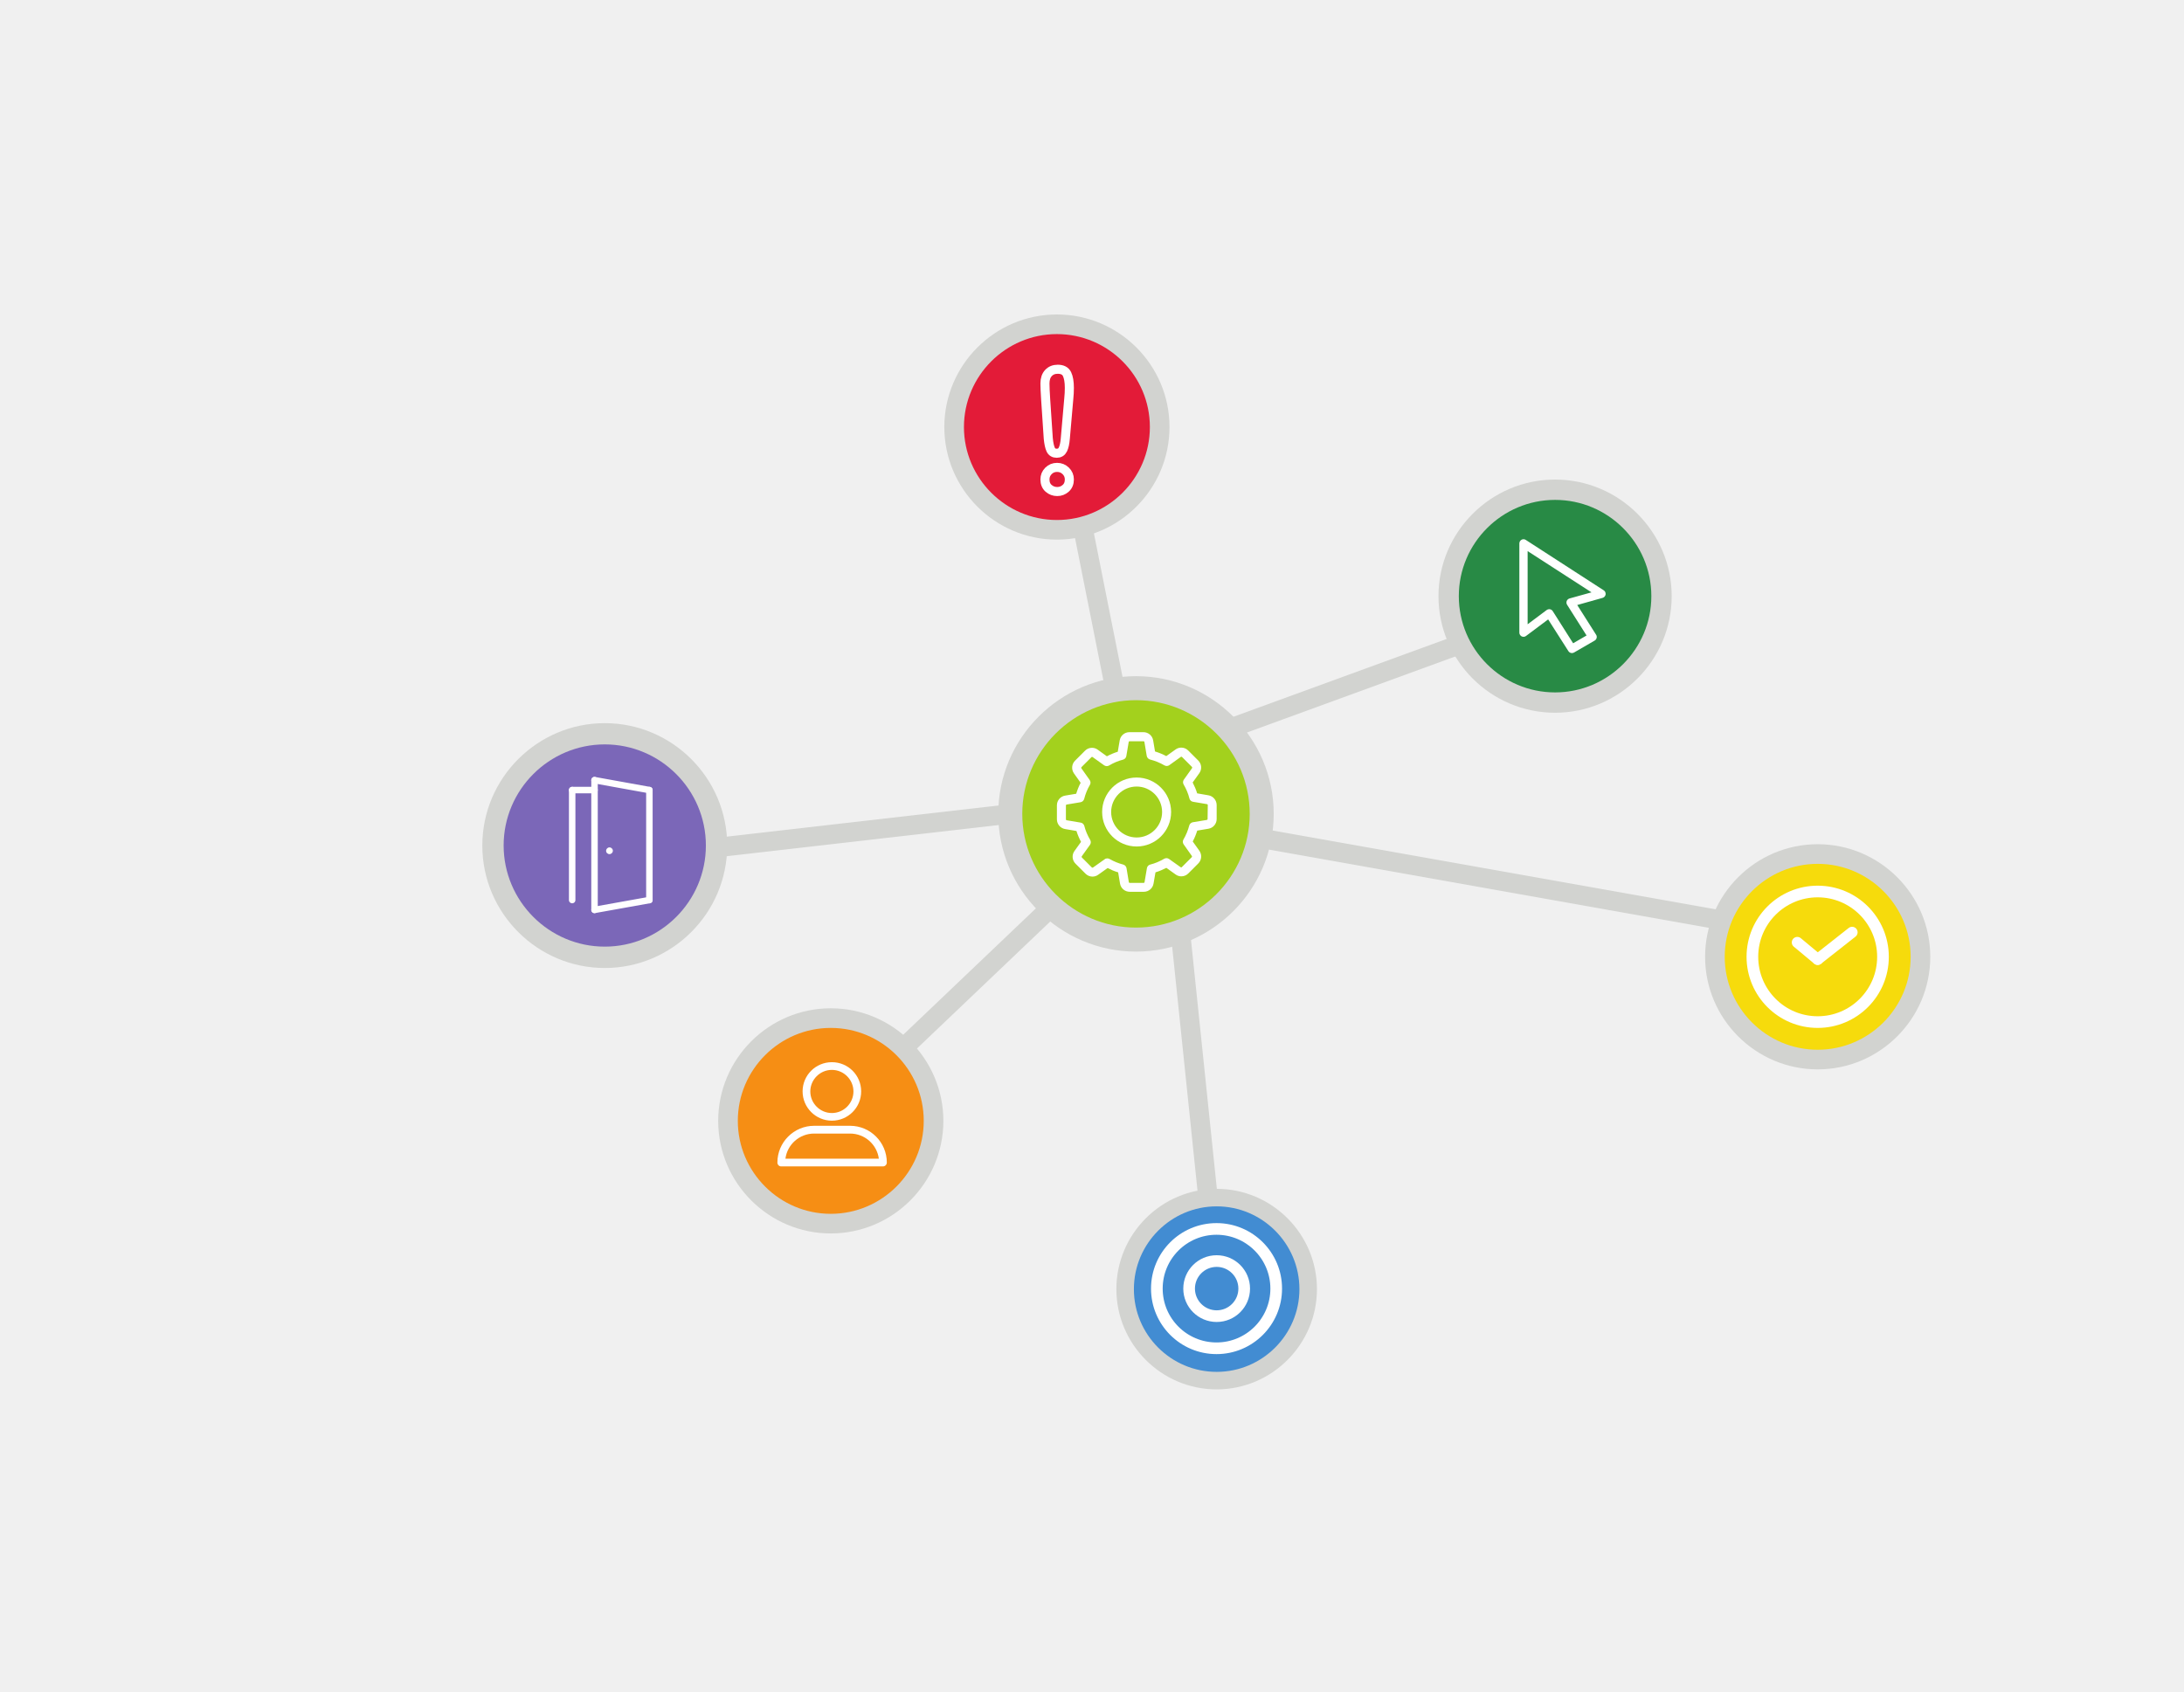
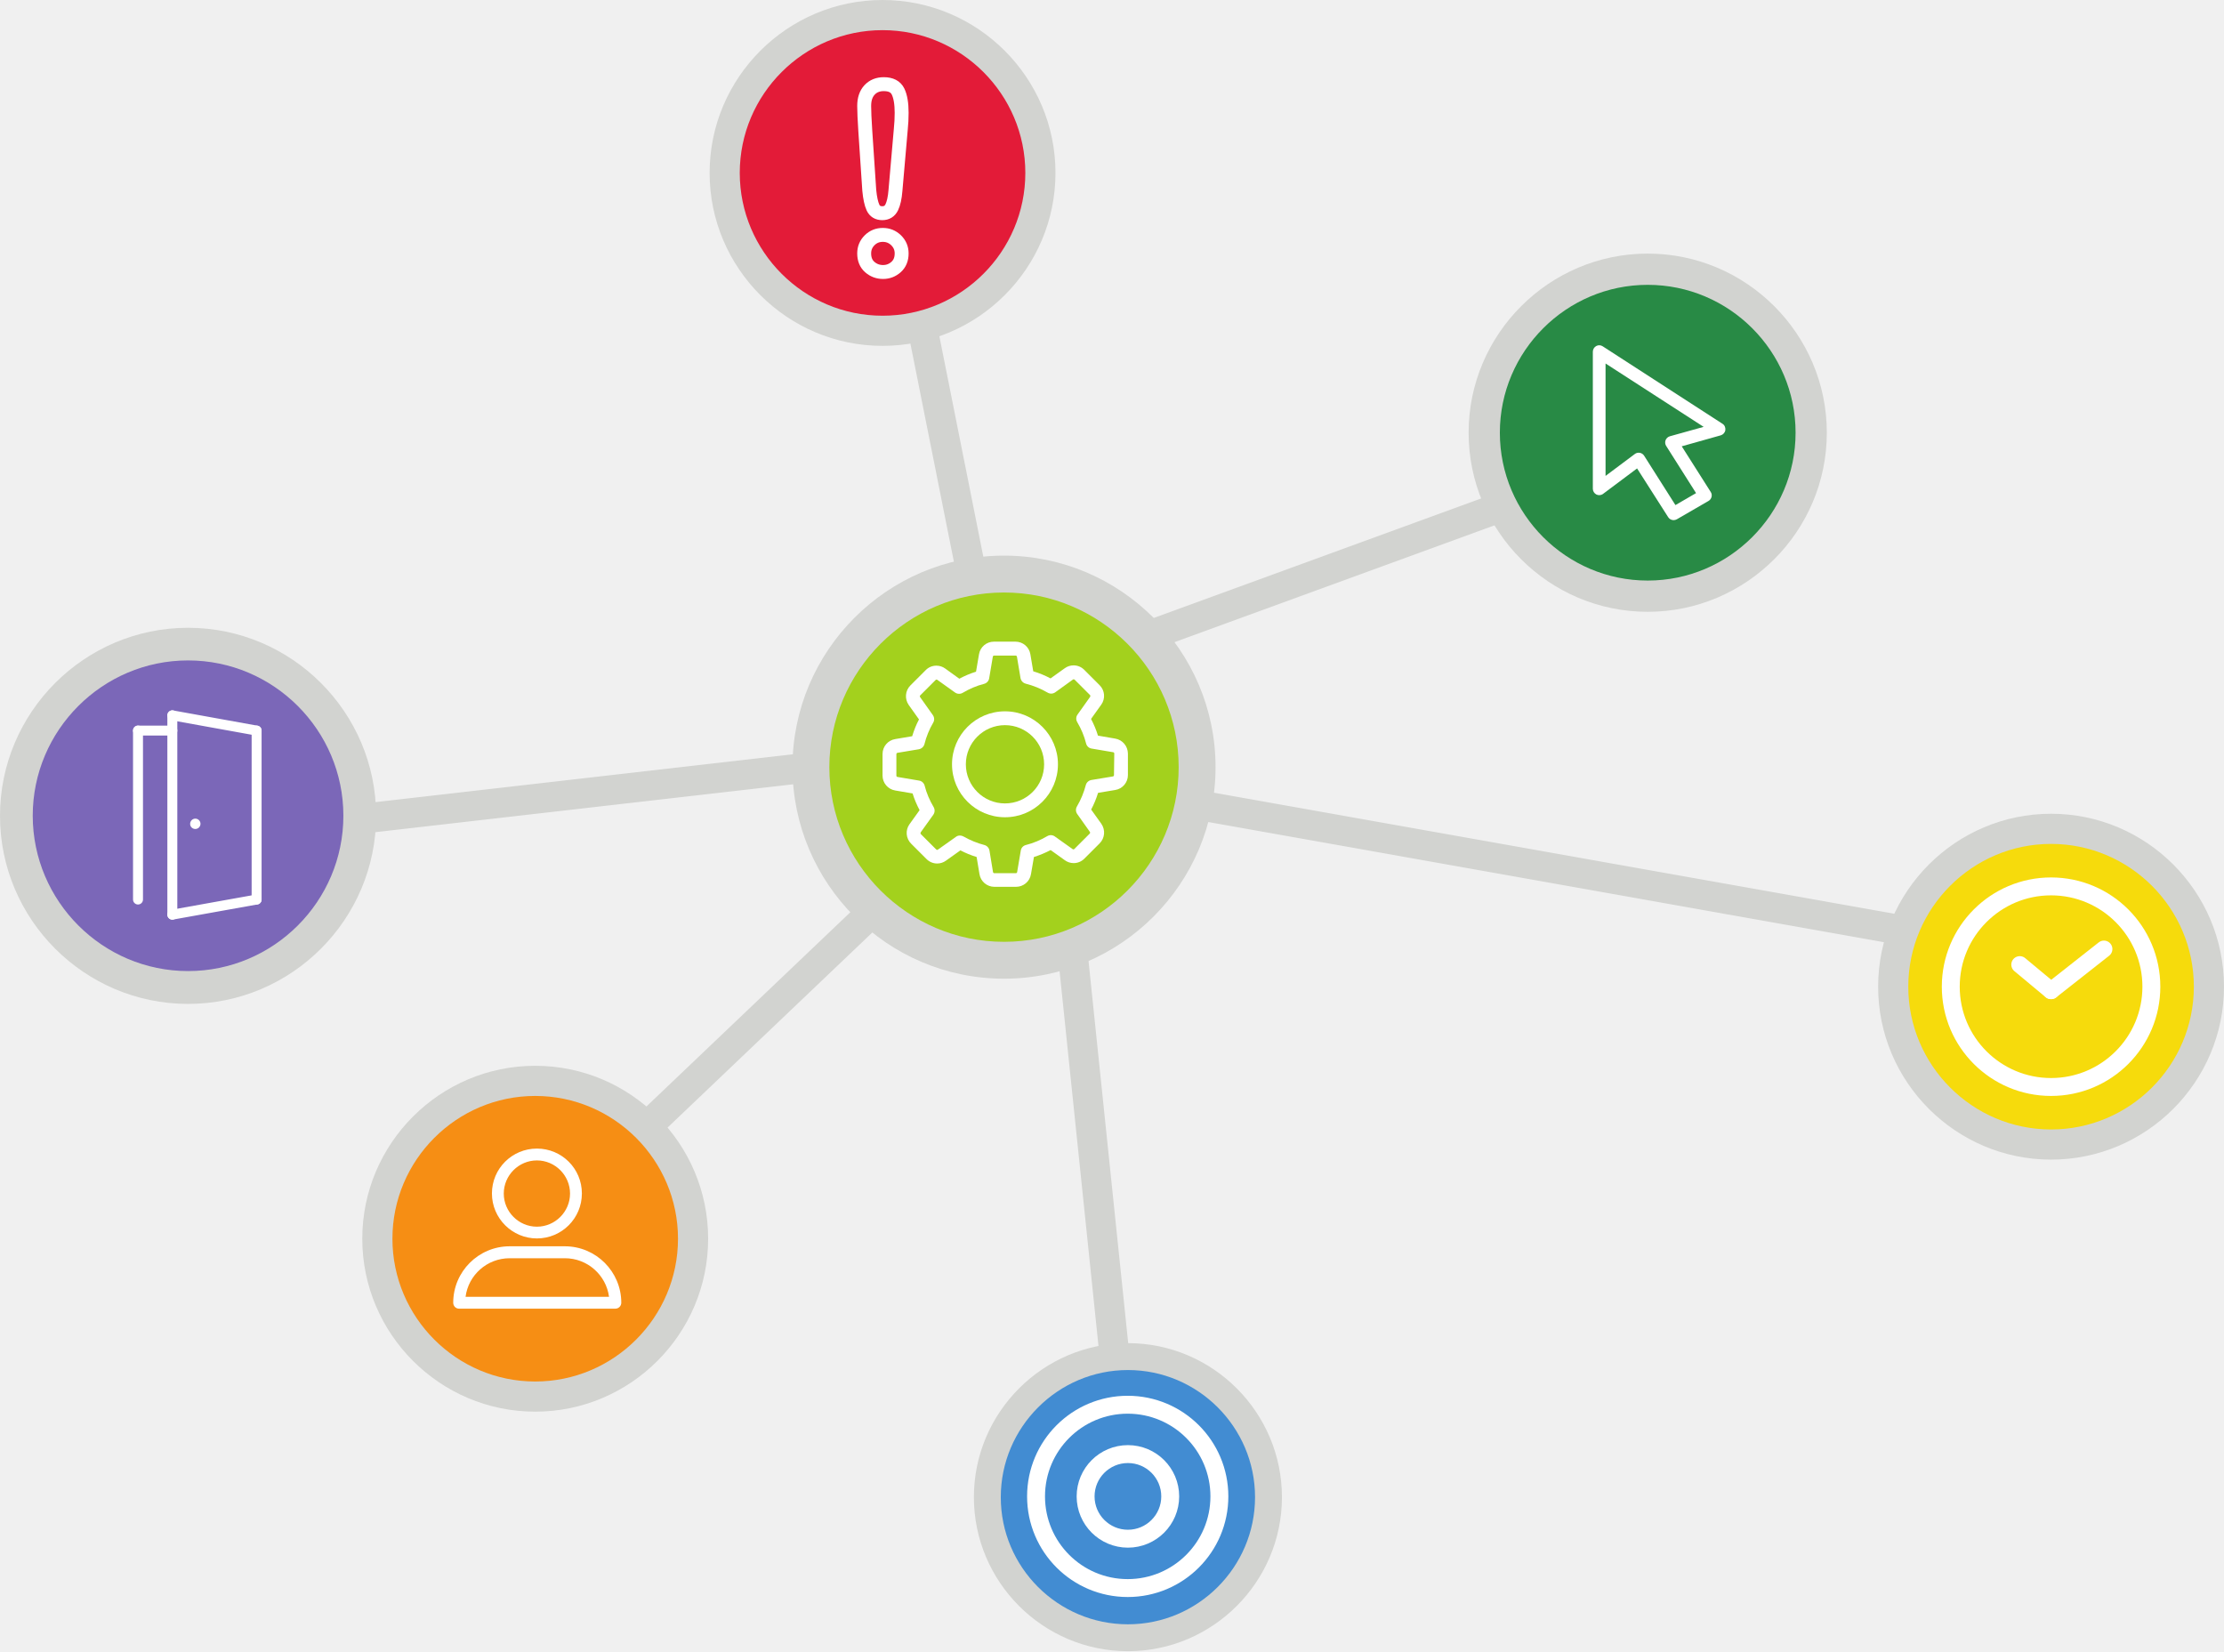
- <svg xmlns="http://www.w3.org/2000/svg" id="svg3371" version="1.1" xml:space="preserve" width="4214.237" height="3265.163" viewBox="0 0 4214.237 3265.163">
+ <svg xmlns="http://www.w3.org/2000/svg" id="svg3371" version="1.1" xml:space="preserve" width="2793.959" height="2074.346" viewBox="0 0 2793.959 2074.346">
  <defs id="defs3375">
    <clipPath clipPathUnits="userSpaceOnUse" id="clipPath3441">
      <path d="m 0,2612.127 3371.39,0 L 3371.39,0 0,0 0,2612.127 Z" id="path3443" />
    </clipPath>
    <clipPath clipPathUnits="userSpaceOnUse" id="clipPath3529">
      <path d="m 1582.38,2083.79 99.04,0 0,-288.5 -99.04,0 0,288.5 z" id="path3531" />
    </clipPath>
    <clipPath clipPathUnits="userSpaceOnUse" id="clipPath3629">
      <path d="m 0,2612.127 3371.39,0 L 3371.39,0 0,0 0,2612.127 Z" id="path3631" />
    </clipPath>
    <clipPath clipPathUnits="userSpaceOnUse" id="clipPath3709">
      <path d="m 0,2612.127 3371.39,0 L 3371.39,0 0,0 0,2612.127 Z" id="path3711" />
    </clipPath>
    <clipPath clipPathUnits="userSpaceOnUse" id="clipPath3751">
      <path d="m 0,2612.127 3371.39,0 L 3371.39,0 0,0 0,2612.127 Z" id="path3753" />
    </clipPath>
    <clipPath clipPathUnits="userSpaceOnUse" id="clipPath3785">
      <path d="m 0,2612.127 3371.39,0 L 3371.39,0 0,0 0,2612.127 Z" id="path3787" />
    </clipPath>
    <clipPath clipPathUnits="userSpaceOnUse" id="clipPath3843">
      <path d="m 0,2612.127 3371.39,0 L 3371.39,0 0,0 0,2612.127 Z" id="path3845" />
    </clipPath>
    <clipPath clipPathUnits="userSpaceOnUse" id="clipPath3887">
      <path d="m 0,2612.127 3371.39,0 L 3371.39,0 0,0 0,2612.127 Z" id="path3889" />
    </clipPath>
    <clipPath clipPathUnits="userSpaceOnUse" id="clipPath3927">
      <path d="m 0,2612.127 3371.39,0 L 3371.39,0 0,0 0,2612.127 Z" id="path3929" />
    </clipPath>
    <clipPath clipPathUnits="userSpaceOnUse" id="clipPath4005">
      <path d="m 0,2612.127 3371.39,0 L 3371.39,0 0,0 0,2612.127 Z" id="path4007" />
    </clipPath>
  </defs>
-   <g id="g3379" transform="matrix(1.25,0,0,-1.25,0,3265.162)">
-     <g id="g3437">
-       <g id="g3439" clip-path="url(#clipPath3441)">
-         <g id="g3445" transform="translate(933.5513,1117.707)">
-           <path d="M 0,0 C 104.1,0 189,84.9 189,189 189,293.1 104.1,378 0,378 -104.1,378 -189,293.1 -189,189 -189,84.9 -104.1,0 0,0" style="fill:#d2d3d0;fill-opacity:1;fill-rule:nonzero;stroke:none" id="path3447" />
-         </g>
-         <g id="g3449" transform="translate(933.5513,1150.707)">
-           <path d="M 0,0 C 86,0 156.1,70.1 156.1,156.1 156.1,242.1 86,312.2 0,312.2 -86,312.2 -156.1,242.1 -156.1,156.1 -156,70.1 -85.9,0 0,0" style="fill:#7b67b8;fill-opacity:1;fill-rule:nonzero;stroke:none" id="path3451" />
-         </g>
-         <g id="g3453" transform="translate(1620.251,1435.407)">
-           <path d="M 0,0 C 2.9,0 5.2,2.4 5.2,5.2 5.2,8.1 2.8,10.4 0,10.4 -2.9,10.4 -5.2,8 -5.2,5.2 -5.2,2.4 -2.9,0 0,0" style="fill:#ffffff;fill-opacity:1;fill-rule:nonzero;stroke:none" id="path3455" />
-         </g>
-         <g id="g3457" transform="translate(1282.451,707.9073)">
-           <path d="M 0,0 C 95.8,0 173.8,78.1 173.8,173.8 173.8,269.6 95.7,347.6 0,347.6 -95.8,347.6 -173.8,269.5 -173.8,173.8 -173.8,78.1 -95.8,0 0,0" style="fill:#d2d3d0;fill-opacity:1;fill-rule:nonzero;stroke:none" id="path3459" />
-         </g>
-         <g id="g3461" transform="translate(1282.451,738.2072)">
-           <path d="M 0,0 C 79.1,0 143.5,64.5 143.5,143.5 143.5,222.6 79,287 0,287 -79.1,287 -143.5,222.5 -143.5,143.5 -143.5,64.5 -79.1,0 0,0" style="fill:#f68e14;fill-opacity:1;fill-rule:nonzero;stroke:none" id="path3463" />
-         </g>
-         <g id="g3465" transform="translate(1284.151,960.4073)">
-           <path d="m 0,0 c 18.3,0 33.3,-15 33.3,-33.3 0,-18.3 -15,-33.3 -33.3,-33.3 -18.3,0 -33.3,15 -33.3,33.3 C -33.3,-15 -18.3,0 0,0 m 0,-78.4 c 25,0 45.2,20.2 45.2,45.2 0,25 -20.2,45.1 -45.2,45.1 -25,0 -45.2,-20.2 -45.2,-45.1 0,-24.9 20.3,-45.2 45.2,-45.2" style="fill:#ffffff;fill-opacity:1;fill-rule:nonzero;stroke:none" id="path3467" />
-         </g>
-         <g id="g3469" transform="translate(1256.751,862.1072)">
-           <path d="M 0,0 55.5,0 C 78.2,0 97,-16.9 99.9,-38.8 l -144.2,0 C -41.5,-17 -22.8,0 0,0 m -50.8,-50.7 157,0 c 3.3,0 6,2.6 6,6 0,31.2 -25.4,56.7 -56.7,56.7 L 0,12 c -31.2,0 -56.7,-25.4 -56.7,-56.7 0,-3.4 2.6,-6 5.9,-6" style="fill:#ffffff;fill-opacity:1;fill-rule:nonzero;stroke:none" id="path3471" />
-         </g>
-         <g id="g3473" transform="translate(883.2513,1392.407)">
-           <path d="M 0,0 0,-169.8" style="fill:none;stroke:#ffffff;stroke-width:10;stroke-linecap:round;stroke-linejoin:miter;stroke-miterlimit:10;stroke-dasharray:none;stroke-opacity:1" id="path3475" />
-         </g>
-         <g id="g3477" transform="translate(883.2513,1392.407)">
-           <path d="M 0,0 34.5,0" style="fill:none;stroke:#ffffff;stroke-width:10;stroke-linecap:round;stroke-linejoin:miter;stroke-miterlimit:10;stroke-dasharray:none;stroke-opacity:1" id="path3479" />
-         </g>
-         <g id="g3481" transform="translate(917.7513,1407.707)">
-           <path d="M 0,0 0,-200.3" style="fill:none;stroke:#ffffff;stroke-width:10;stroke-linecap:round;stroke-linejoin:miter;stroke-miterlimit:10;stroke-dasharray:none;stroke-opacity:1" id="path3483" />
-         </g>
-         <g id="g3485" transform="translate(917.7513,1207.407)">
-           <path d="M 0,0 84.7,15.2" style="fill:none;stroke:#ffffff;stroke-width:10;stroke-linecap:round;stroke-linejoin:miter;stroke-miterlimit:10;stroke-dasharray:none;stroke-opacity:1" id="path3487" />
-         </g>
-         <g id="g3489" transform="translate(1002.451,1222.607)">
-           <path d="M 0,0 0,169.8" style="fill:none;stroke:#ffffff;stroke-width:10;stroke-linecap:round;stroke-linejoin:miter;stroke-miterlimit:10;stroke-dasharray:none;stroke-opacity:1" id="path3491" />
-         </g>
-         <g id="g3493" transform="translate(1002.451,1392.407)">
-           <path d="M 0,0 -84.7,15.3" style="fill:none;stroke:#ffffff;stroke-width:10;stroke-linecap:round;stroke-linejoin:miter;stroke-miterlimit:10;stroke-dasharray:none;stroke-opacity:1" id="path3495" />
-         </g>
-         <g id="g3497" transform="translate(940.8513,1293.507)">
-           <path d="M 0,0 C 2.9,0 5.2,2.4 5.2,5.2 5.2,8.1 2.8,10.4 0,10.4 -2.9,10.4 -5.2,8 -5.2,5.2 -5.3,2.3 -2.9,0 0,0" style="fill:#ffffff;fill-opacity:1;fill-rule:nonzero;stroke:none" id="path3499" />
-         </g>
-         <g id="g3501" transform="translate(1753.604,1143.043)">
-           <path d="m 0,0 c 117.186,0 212.598,95.535 212.598,212.598 0,117.186 -95.534,212.599 -212.598,212.599 -117.186,0 -212.598,-95.535 -212.598,-212.599 C -212.598,95.535 -117.186,0 0,0" style="fill:#d2d3d0;fill-opacity:1;fill-rule:nonzero;stroke:none" id="path3503" />
-         </g>
-         <g id="g3505" transform="translate(1753.604,1180.107)">
-           <path d="m 0,0 c 96.758,0 175.534,78.899 175.534,175.534 0,96.758 -78.898,175.535 -175.534,175.535 -96.758,0 -175.534,-78.899 -175.534,-175.535 C -175.534,78.899 -96.758,0 0,0" style="fill:#a3d11d;fill-opacity:1;fill-rule:nonzero;stroke:none" id="path3507" />
-         </g>
-         <g id="g3509" transform="translate(1864.126,1347.603)">
-           <path d="m 0,0 c 0,-0.695 -0.497,-1.192 -1.093,-1.291 l -21.651,-3.576 c -2.681,-0.496 -4.866,-2.482 -5.561,-5.065 -1.987,-7.548 -4.966,-14.798 -8.939,-21.552 -1.39,-2.383 -1.291,-5.263 0.298,-7.547 l 12.713,-17.977 c 0.397,-0.497 0.298,-1.291 -0.199,-1.788 L -39.826,-74.19 c -0.397,-0.397 -0.695,-0.397 -0.993,-0.397 -0.298,0 -0.596,0.099 -0.795,0.298 l -17.877,12.712 c -2.185,1.59 -5.164,1.689 -7.548,0.298 -6.753,-3.972 -14.004,-7.051 -21.552,-8.938 -2.681,-0.695 -4.667,-2.88 -5.065,-5.562 L -97.33,-97.43 c -0.1,-0.695 -0.696,-1.092 -1.292,-1.092 l -21.651,0 c -0.695,0 -1.191,0.496 -1.291,1.092 l -3.575,21.651 c -0.497,2.682 -2.483,4.867 -5.065,5.562 -7.35,1.887 -14.501,4.866 -21.155,8.64 -1.093,0.596 -2.284,0.894 -3.476,0.894 -1.391,0 -2.88,-0.397 -3.973,-1.291 l -18.075,-12.812 c -0.299,-0.198 -0.497,-0.298 -0.795,-0.298 -0.199,0 -0.596,0.1 -0.993,0.398 l -15.394,15.394 c -0.497,0.496 -0.497,1.192 -0.199,1.787 l 12.713,17.778 c 1.589,2.285 1.688,5.264 0.298,7.648 -3.973,6.654 -7.151,14.003 -9.038,21.552 -0.695,2.582 -2.88,4.667 -5.562,5.065 l -21.75,3.674 c -0.695,0.1 -1.093,0.696 -1.093,1.292 l 0,21.651 c 0,0.695 0.497,1.191 1.093,1.291 l 21.452,3.575 c 2.682,0.497 4.966,2.483 5.661,5.165 1.887,7.548 4.867,14.897 8.839,21.651 1.391,2.383 1.192,5.263 -0.397,7.548 L -194.86,78.46 c -0.397,0.497 -0.298,1.292 0.199,1.788 l 15.394,15.394 c 0.397,0.398 0.695,0.398 0.993,0.398 0.298,0 0.596,-0.1 0.795,-0.298 l 17.777,-12.713 c 2.285,-1.589 5.264,-1.688 7.648,-0.298 6.654,3.973 14.003,7.151 21.552,9.038 2.582,0.695 4.667,2.88 5.065,5.562 l 3.674,21.75 c 0.1,0.695 0.695,1.093 1.292,1.093 l 21.651,0 c 0.695,0 1.191,-0.497 1.291,-1.093 l 3.575,-21.452 c 0.497,-2.682 2.483,-4.966 5.165,-5.661 7.746,-1.987 15.195,-4.966 22.147,-9.038 2.384,-1.391 5.264,-1.291 7.548,0.298 l 17.778,12.812 c 0.298,0.198 0.497,0.298 0.795,0.298 0.198,0 0.596,-0.1 0.993,-0.398 l 15.394,-15.394 c 0.497,-0.496 0.497,-1.192 0.199,-1.788 L -36.648,60.881 c -1.589,-2.185 -1.688,-5.164 -0.298,-7.548 3.973,-6.753 7.052,-14.003 8.939,-21.552 0.695,-2.681 2.88,-4.667 5.561,-5.065 l 21.652,-3.674 c 0.695,-0.1 1.092,-0.696 1.092,-1.292 L 0,0 Z m 1.192,36.747 -17.281,2.98 c -1.788,5.86 -4.172,11.421 -6.953,16.784 l 10.23,14.302 c 4.37,6.058 3.675,14.401 -1.688,19.665 l -15.394,15.394 c -2.881,2.88 -6.655,4.469 -10.727,4.469 -3.178,0 -6.257,-0.993 -8.839,-2.88 l -14.302,-10.23 c -5.561,2.98 -11.421,5.363 -17.38,7.151 l -2.88,17.083 c -1.192,7.349 -7.548,12.712 -14.997,12.712 l -21.651,0 c -7.449,0 -13.805,-5.363 -14.997,-12.712 l -2.98,-17.48 c -5.76,-1.788 -11.421,-4.171 -16.784,-7.052 l -14.203,10.23 c -2.582,1.887 -5.661,2.88 -8.839,2.88 -4.072,0 -7.945,-1.589 -10.726,-4.469 L -204.593,90.18 c -5.264,-5.264 -5.959,-13.507 -1.689,-19.665 l 10.329,-14.5 c -2.88,-5.363 -5.065,-11.024 -6.853,-16.884 l -17.082,-2.88 c -7.35,-1.192 -12.713,-7.548 -12.713,-14.997 l 0,-21.651 c 0,-7.449 5.363,-13.805 12.713,-14.997 l 17.48,-2.98 c 1.788,-5.76 4.171,-11.421 7.051,-16.784 l -10.13,-14.103 c -4.37,-6.058 -3.675,-14.401 1.688,-19.665 l 15.394,-15.394 c 2.881,-2.88 6.655,-4.469 10.727,-4.469 3.178,0 6.257,0.993 8.839,2.88 l 14.5,10.329 c 5.165,-2.682 10.627,-4.966 16.288,-6.654 l 2.88,-17.282 c 1.192,-7.349 7.549,-12.712 14.997,-12.712 l 21.751,0 c 7.449,0 13.805,5.363 14.997,12.712 l 2.979,17.282 c 5.86,1.787 11.421,4.171 16.785,6.952 l 14.301,-10.23 c 2.583,-1.887 5.661,-2.88 8.84,-2.88 4.072,0 7.846,1.589 10.726,4.469 l 15.394,15.394 c 5.264,5.264 5.959,13.508 1.688,19.665 l -10.229,14.302 c 2.88,5.363 5.164,11.024 6.952,16.784 l 17.281,2.881 c 7.35,1.191 12.713,7.548 12.713,14.996 l 0,21.652 c -0.1,7.448 -5.463,13.804 -12.812,14.996" style="fill:#ffffff;fill-opacity:1;fill-rule:nonzero;stroke:none" id="path3511" />
-         </g>
-         <g id="g3513" transform="translate(1754.58,1319.198)">
-           <path d="m 0,0 c -21.651,0 -39.329,17.579 -39.329,39.329 0,21.652 17.579,39.33 39.329,39.33 21.651,0 39.33,-17.579 39.33,-39.33 C 39.33,17.579 21.75,0 0,0 m 0,92.563 c -29.398,0 -53.234,-23.836 -53.234,-53.233 0,-29.398 23.836,-53.234 53.234,-53.234 29.398,0 53.234,23.836 53.234,53.234 0,29.298 -23.836,53.233 -53.234,53.233" style="fill:#ffffff;fill-opacity:1;fill-rule:nonzero;stroke:none" id="path3515" />
-         </g>
-         <g id="g3517" transform="translate(1631.525,1779.046)">
-           <path d="M 0,0 C 95.8,0 173.8,78.1 173.8,173.8 173.8,269.6 95.7,347.6 0,347.6 -95.8,347.6 -173.8,269.5 -173.8,173.8 -173.8,78.1 -95.8,0 0,0" style="fill:#d2d3d0;fill-opacity:1;fill-rule:nonzero;stroke:none" id="path3519" />
-         </g>
-         <g id="g3521" transform="translate(1631.525,1809.346)">
-           <path d="M 0,0 C 79.1,0 143.5,64.5 143.5,143.5 143.5,222.6 79,287 0,287 -79.1,287 -143.5,222.5 -143.5,143.5 -143.5,64.5 -79.1,0 0,0" style="fill:#e31b38;fill-opacity:1;fill-rule:nonzero;stroke:none" id="path3523" />
-         </g>
-         <g id="g3525">
-           <g id="g3527" />
-           <g id="g3533">
-             <g clip-path="url(#clipPath3529)" id="g3535">
-               <g transform="translate(1621.923,1918.064)" id="g3537">
-                 <path d="m 0,0 c 1.746,-3.784 4.863,-5.673 9.353,-5.673 4.405,0 7.563,1.952 9.476,5.86 1.911,3.906 3.158,9.518 3.74,16.833 l 5.363,61.473 c 0.58,5.652 0.872,11.222 0.872,16.709 0,9.309 -1.206,16.437 -3.616,21.384 -2.412,4.945 -7.191,7.419 -14.339,7.419 -5.904,0 -10.662,-1.933 -14.278,-5.798 -3.616,-3.865 -5.424,-9.249 -5.424,-16.147 0,-5.072 0.374,-13.426 1.123,-25.063 L -3.74,17.27 C -2.992,9.539 -1.745,3.782 0,0 Z m 23.193,-59.79 c 3.741,3.324 5.611,7.897 5.611,13.717 0,5.153 -1.851,9.538 -5.549,13.155 -3.699,3.616 -8.167,5.423 -13.404,5.423 -5.237,0 -9.664,-1.807 -13.28,-5.423 -3.616,-3.617 -5.424,-8.002 -5.424,-13.155 0,-5.904 1.89,-10.496 5.673,-13.779 3.783,-3.283 8.209,-4.925 13.281,-4.925 4.987,0 9.351,1.664 13.092,4.987 z" style="fill:none;stroke:#ffffff;stroke-width:14;stroke-linecap:butt;stroke-linejoin:miter;stroke-miterlimit:10;stroke-dasharray:none;stroke-opacity:1" id="path3539" />
+   <g id="g3379" transform="matrix(1.25,0,0,-1.25,-930.6891,2658.307)">
+     <g id="g3923" />
+     <g id="g3448">
+       <g id="g3437">
+         <g clip-path="url(#clipPath3441)" id="g3439">
+           <g transform="translate(933.5513,1117.707)" id="g3445">
+             <path id="path3447" style="fill:#d2d3d0;fill-opacity:1;fill-rule:nonzero;stroke:none" d="M 0,0 C 104.1,0 189,84.9 189,189 189,293.1 104.1,378 0,378 -104.1,378 -189,293.1 -189,189 -189,84.9 -104.1,0 0,0" />
+           </g>
+           <g transform="translate(933.5513,1150.707)" id="g3449">
+             <path id="path3451" style="fill:#7b67b8;fill-opacity:1;fill-rule:nonzero;stroke:none" d="M 0,0 C 86,0 156.1,70.1 156.1,156.1 156.1,242.1 86,312.2 0,312.2 -86,312.2 -156.1,242.1 -156.1,156.1 -156,70.1 -85.9,0 0,0" />
+           </g>
+           <g transform="translate(1620.251,1435.407)" id="g3453">
+             <path id="path3455" style="fill:#ffffff;fill-opacity:1;fill-rule:nonzero;stroke:none" d="M 0,0 C 2.9,0 5.2,2.4 5.2,5.2 5.2,8.1 2.8,10.4 0,10.4 -2.9,10.4 -5.2,8 -5.2,5.2 -5.2,2.4 -2.9,0 0,0" />
+           </g>
+           <g transform="translate(1282.451,707.9073)" id="g3457">
+             <path id="path3459" style="fill:#d2d3d0;fill-opacity:1;fill-rule:nonzero;stroke:none" d="M 0,0 C 95.8,0 173.8,78.1 173.8,173.8 173.8,269.6 95.7,347.6 0,347.6 -95.8,347.6 -173.8,269.5 -173.8,173.8 -173.8,78.1 -95.8,0 0,0" />
+           </g>
+           <g transform="translate(1282.451,738.2072)" id="g3461">
+             <path id="path3463" style="fill:#f68e14;fill-opacity:1;fill-rule:nonzero;stroke:none" d="M 0,0 C 79.1,0 143.5,64.5 143.5,143.5 143.5,222.6 79,287 0,287 -79.1,287 -143.5,222.5 -143.5,143.5 -143.5,64.5 -79.1,0 0,0" />
+           </g>
+           <g transform="translate(1284.151,960.4073)" id="g3465">
+             <path id="path3467" style="fill:#ffffff;fill-opacity:1;fill-rule:nonzero;stroke:none" d="m 0,0 c 18.3,0 33.3,-15 33.3,-33.3 0,-18.3 -15,-33.3 -33.3,-33.3 -18.3,0 -33.3,15 -33.3,33.3 C -33.3,-15 -18.3,0 0,0 m 0,-78.4 c 25,0 45.2,20.2 45.2,45.2 0,25 -20.2,45.1 -45.2,45.1 -25,0 -45.2,-20.2 -45.2,-45.1 0,-24.9 20.3,-45.2 45.2,-45.2" />
+           </g>
+           <g transform="translate(1256.751,862.1072)" id="g3469">
+             <path id="path3471" style="fill:#ffffff;fill-opacity:1;fill-rule:nonzero;stroke:none" d="M 0,0 55.5,0 C 78.2,0 97,-16.9 99.9,-38.8 l -144.2,0 C -41.5,-17 -22.8,0 0,0 m -50.8,-50.7 157,0 c 3.3,0 6,2.6 6,6 0,31.2 -25.4,56.7 -56.7,56.7 L 0,12 c -31.2,0 -56.7,-25.4 -56.7,-56.7 0,-3.4 2.6,-6 5.9,-6" />
+           </g>
+           <g transform="translate(883.2513,1392.407)" id="g3473">
+             <path id="path3475" style="fill:none;stroke:#ffffff;stroke-width:10;stroke-linecap:round;stroke-linejoin:miter;stroke-miterlimit:10;stroke-dasharray:none;stroke-opacity:1" d="M 0,0 0,-169.8" />
+           </g>
+           <g transform="translate(883.2513,1392.407)" id="g3477">
+             <path id="path3479" style="fill:none;stroke:#ffffff;stroke-width:10;stroke-linecap:round;stroke-linejoin:miter;stroke-miterlimit:10;stroke-dasharray:none;stroke-opacity:1" d="M 0,0 34.5,0" />
+           </g>
+           <g transform="translate(917.7513,1407.707)" id="g3481">
+             <path id="path3483" style="fill:none;stroke:#ffffff;stroke-width:10;stroke-linecap:round;stroke-linejoin:miter;stroke-miterlimit:10;stroke-dasharray:none;stroke-opacity:1" d="M 0,0 0,-200.3" />
+           </g>
+           <g transform="translate(917.7513,1207.407)" id="g3485">
+             <path id="path3487" style="fill:none;stroke:#ffffff;stroke-width:10;stroke-linecap:round;stroke-linejoin:miter;stroke-miterlimit:10;stroke-dasharray:none;stroke-opacity:1" d="M 0,0 84.7,15.2" />
+           </g>
+           <g transform="translate(1002.451,1222.607)" id="g3489">
+             <path id="path3491" style="fill:none;stroke:#ffffff;stroke-width:10;stroke-linecap:round;stroke-linejoin:miter;stroke-miterlimit:10;stroke-dasharray:none;stroke-opacity:1" d="M 0,0 0,169.8" />
+           </g>
+           <g transform="translate(1002.451,1392.407)" id="g3493">
+             <path id="path3495" style="fill:none;stroke:#ffffff;stroke-width:10;stroke-linecap:round;stroke-linejoin:miter;stroke-miterlimit:10;stroke-dasharray:none;stroke-opacity:1" d="M 0,0 -84.7,15.3" />
+           </g>
+           <g transform="translate(940.8513,1293.507)" id="g3497">
+             <path id="path3499" style="fill:#ffffff;fill-opacity:1;fill-rule:nonzero;stroke:none" d="M 0,0 C 2.9,0 5.2,2.4 5.2,5.2 5.2,8.1 2.8,10.4 0,10.4 -2.9,10.4 -5.2,8 -5.2,5.2 -5.3,2.3 -2.9,0 0,0" />
+           </g>
+           <g transform="translate(1753.604,1143.043)" id="g3501">
+             <path id="path3503" style="fill:#d2d3d0;fill-opacity:1;fill-rule:nonzero;stroke:none" d="m 0,0 c 117.186,0 212.598,95.535 212.598,212.598 0,117.186 -95.534,212.599 -212.598,212.599 -117.186,0 -212.598,-95.535 -212.598,-212.599 C -212.598,95.535 -117.186,0 0,0" />
+           </g>
+           <g transform="translate(1753.604,1180.107)" id="g3505">
+             <path id="path3507" style="fill:#a3d11d;fill-opacity:1;fill-rule:nonzero;stroke:none" d="m 0,0 c 96.758,0 175.534,78.899 175.534,175.534 0,96.758 -78.898,175.535 -175.534,175.535 -96.758,0 -175.534,-78.899 -175.534,-175.535 C -175.534,78.899 -96.758,0 0,0" />
+           </g>
+           <g transform="translate(1864.126,1347.603)" id="g3509">
+             <path id="path3511" style="fill:#ffffff;fill-opacity:1;fill-rule:nonzero;stroke:none" d="m 0,0 c 0,-0.695 -0.497,-1.192 -1.093,-1.291 l -21.651,-3.576 c -2.681,-0.496 -4.866,-2.482 -5.561,-5.065 -1.987,-7.548 -4.966,-14.798 -8.939,-21.552 -1.39,-2.383 -1.291,-5.263 0.298,-7.547 l 12.713,-17.977 c 0.397,-0.497 0.298,-1.291 -0.199,-1.788 L -39.826,-74.19 c -0.397,-0.397 -0.695,-0.397 -0.993,-0.397 -0.298,0 -0.596,0.099 -0.795,0.298 l -17.877,12.712 c -2.185,1.59 -5.164,1.689 -7.548,0.298 -6.753,-3.972 -14.004,-7.051 -21.552,-8.938 -2.681,-0.695 -4.667,-2.88 -5.065,-5.562 L -97.33,-97.43 c -0.1,-0.695 -0.696,-1.092 -1.292,-1.092 l -21.651,0 c -0.695,0 -1.191,0.496 -1.291,1.092 l -3.575,21.651 c -0.497,2.682 -2.483,4.867 -5.065,5.562 -7.35,1.887 -14.501,4.866 -21.155,8.64 -1.093,0.596 -2.284,0.894 -3.476,0.894 -1.391,0 -2.88,-0.397 -3.973,-1.291 l -18.075,-12.812 c -0.299,-0.198 -0.497,-0.298 -0.795,-0.298 -0.199,0 -0.596,0.1 -0.993,0.398 l -15.394,15.394 c -0.497,0.496 -0.497,1.192 -0.199,1.787 l 12.713,17.778 c 1.589,2.285 1.688,5.264 0.298,7.648 -3.973,6.654 -7.151,14.003 -9.038,21.552 -0.695,2.582 -2.88,4.667 -5.562,5.065 l -21.75,3.674 c -0.695,0.1 -1.093,0.696 -1.093,1.292 l 0,21.651 c 0,0.695 0.497,1.191 1.093,1.291 l 21.452,3.575 c 2.682,0.497 4.966,2.483 5.661,5.165 1.887,7.548 4.867,14.897 8.839,21.651 1.391,2.383 1.192,5.263 -0.397,7.548 L -194.86,78.46 c -0.397,0.497 -0.298,1.292 0.199,1.788 l 15.394,15.394 c 0.397,0.398 0.695,0.398 0.993,0.398 0.298,0 0.596,-0.1 0.795,-0.298 l 17.777,-12.713 c 2.285,-1.589 5.264,-1.688 7.648,-0.298 6.654,3.973 14.003,7.151 21.552,9.038 2.582,0.695 4.667,2.88 5.065,5.562 l 3.674,21.75 c 0.1,0.695 0.695,1.093 1.292,1.093 l 21.651,0 c 0.695,0 1.191,-0.497 1.291,-1.093 l 3.575,-21.452 c 0.497,-2.682 2.483,-4.966 5.165,-5.661 7.746,-1.987 15.195,-4.966 22.147,-9.038 2.384,-1.391 5.264,-1.291 7.548,0.298 l 17.778,12.812 c 0.298,0.198 0.497,0.298 0.795,0.298 0.198,0 0.596,-0.1 0.993,-0.398 l 15.394,-15.394 c 0.497,-0.496 0.497,-1.192 0.199,-1.788 L -36.648,60.881 c -1.589,-2.185 -1.688,-5.164 -0.298,-7.548 3.973,-6.753 7.052,-14.003 8.939,-21.552 0.695,-2.681 2.88,-4.667 5.561,-5.065 l 21.652,-3.674 c 0.695,-0.1 1.092,-0.696 1.092,-1.292 L 0,0 Z m 1.192,36.747 -17.281,2.98 c -1.788,5.86 -4.172,11.421 -6.953,16.784 l 10.23,14.302 c 4.37,6.058 3.675,14.401 -1.688,19.665 l -15.394,15.394 c -2.881,2.88 -6.655,4.469 -10.727,4.469 -3.178,0 -6.257,-0.993 -8.839,-2.88 l -14.302,-10.23 c -5.561,2.98 -11.421,5.363 -17.38,7.151 l -2.88,17.083 c -1.192,7.349 -7.548,12.712 -14.997,12.712 l -21.651,0 c -7.449,0 -13.805,-5.363 -14.997,-12.712 l -2.98,-17.48 c -5.76,-1.788 -11.421,-4.171 -16.784,-7.052 l -14.203,10.23 c -2.582,1.887 -5.661,2.88 -8.839,2.88 -4.072,0 -7.945,-1.589 -10.726,-4.469 L -204.593,90.18 c -5.264,-5.264 -5.959,-13.507 -1.689,-19.665 l 10.329,-14.5 c -2.88,-5.363 -5.065,-11.024 -6.853,-16.884 l -17.082,-2.88 c -7.35,-1.192 -12.713,-7.548 -12.713,-14.997 l 0,-21.651 c 0,-7.449 5.363,-13.805 12.713,-14.997 l 17.48,-2.98 c 1.788,-5.76 4.171,-11.421 7.051,-16.784 l -10.13,-14.103 c -4.37,-6.058 -3.675,-14.401 1.688,-19.665 l 15.394,-15.394 c 2.881,-2.88 6.655,-4.469 10.727,-4.469 3.178,0 6.257,0.993 8.839,2.88 l 14.5,10.329 c 5.165,-2.682 10.627,-4.966 16.288,-6.654 l 2.88,-17.282 c 1.192,-7.349 7.549,-12.712 14.997,-12.712 l 21.751,0 c 7.449,0 13.805,5.363 14.997,12.712 l 2.979,17.282 c 5.86,1.787 11.421,4.171 16.785,6.952 l 14.301,-10.23 c 2.583,-1.887 5.661,-2.88 8.84,-2.88 4.072,0 7.846,1.589 10.726,4.469 l 15.394,15.394 c 5.264,5.264 5.959,13.508 1.688,19.665 l -10.229,14.302 c 2.88,5.363 5.164,11.024 6.952,16.784 l 17.281,2.881 c 7.35,1.191 12.713,7.548 12.713,14.996 l 0,21.652 c -0.1,7.448 -5.463,13.804 -12.812,14.996" />
+           </g>
+           <g transform="translate(1754.58,1319.198)" id="g3513">
+             <path id="path3515" style="fill:#ffffff;fill-opacity:1;fill-rule:nonzero;stroke:none" d="m 0,0 c -21.651,0 -39.329,17.579 -39.329,39.329 0,21.652 17.579,39.33 39.329,39.33 21.651,0 39.33,-17.579 39.33,-39.33 C 39.33,17.579 21.75,0 0,0 m 0,92.563 c -29.398,0 -53.234,-23.836 -53.234,-53.233 0,-29.398 23.836,-53.234 53.234,-53.234 29.398,0 53.234,23.836 53.234,53.234 0,29.298 -23.836,53.233 -53.234,53.233" />
+           </g>
+           <g transform="translate(1631.525,1779.046)" id="g3517">
+             <path id="path3519" style="fill:#d2d3d0;fill-opacity:1;fill-rule:nonzero;stroke:none" d="M 0,0 C 95.8,0 173.8,78.1 173.8,173.8 173.8,269.6 95.7,347.6 0,347.6 -95.8,347.6 -173.8,269.5 -173.8,173.8 -173.8,78.1 -95.8,0 0,0" />
+           </g>
+           <g transform="translate(1631.525,1809.346)" id="g3521">
+             <path id="path3523" style="fill:#e31b38;fill-opacity:1;fill-rule:nonzero;stroke:none" d="M 0,0 C 79.1,0 143.5,64.5 143.5,143.5 143.5,222.6 79,287 0,287 -79.1,287 -143.5,222.5 -143.5,143.5 -143.5,64.5 -79.1,0 0,0" />
+           </g>
+           <g id="g3525">
+             <g id="g3527" />
+             <g id="g3533">
+               <g id="g3535" clip-path="url(#clipPath3529)">
+                 <g id="g3537" transform="translate(1621.923,1918.064)">
+                   <path id="path3539" style="fill:none;stroke:#ffffff;stroke-width:14;stroke-linecap:butt;stroke-linejoin:miter;stroke-miterlimit:10;stroke-dasharray:none;stroke-opacity:1" d="m 0,0 c 1.746,-3.784 4.863,-5.673 9.353,-5.673 4.405,0 7.563,1.952 9.476,5.86 1.911,3.906 3.158,9.518 3.74,16.833 l 5.363,61.473 c 0.58,5.652 0.872,11.222 0.872,16.709 0,9.309 -1.206,16.437 -3.616,21.384 -2.412,4.945 -7.191,7.419 -14.339,7.419 -5.904,0 -10.662,-1.933 -14.278,-5.798 -3.616,-3.865 -5.424,-9.249 -5.424,-16.147 0,-5.072 0.374,-13.426 1.123,-25.063 L -3.74,17.27 C -2.992,9.539 -1.745,3.782 0,0 Z m 23.193,-59.79 c 3.741,3.324 5.611,7.897 5.611,13.717 0,5.153 -1.851,9.538 -5.549,13.155 -3.699,3.616 -8.167,5.423 -13.404,5.423 -5.237,0 -9.664,-1.807 -13.28,-5.423 -3.616,-3.617 -5.424,-8.002 -5.424,-13.155 0,-5.904 1.89,-10.496 5.673,-13.779 3.783,-3.283 8.209,-4.925 13.281,-4.925 4.987,0 9.351,1.664 13.092,4.987 z" />
+                 </g>
              </g>
            </g>
          </g>
-         </g>
-         <g id="g3541" transform="translate(2805.919,961.2073)">
-           <path d="M 0,0 C 95.8,0 173.8,78.1 173.8,173.8 173.8,269.6 95.7,347.6 0,347.6 -95.8,347.6 -173.8,269.5 -173.8,173.8 -173.8,78.1 -95.8,0 0,0" style="fill:#d2d3d0;fill-opacity:1;fill-rule:nonzero;stroke:none" id="path3543" />
-         </g>
-         <g id="g3545" transform="translate(2805.919,991.5073)">
-           <path d="M 0,0 C 79.1,0 143.5,64.5 143.5,143.5 143.5,222.6 79,287 0,287 -79.1,287 -143.5,222.5 -143.5,143.5 -143.5,64.5 -79.1,0 0,0" style="fill:#f6db0c;fill-opacity:1;fill-rule:nonzero;stroke:none" id="path3547" />
-         </g>
-         <g id="g3549" transform="translate(2805.919,1131.007)">
-           <path d="M 0,0 53.132,41.828" style="fill:none;stroke:#ffffff;stroke-width:17;stroke-linecap:round;stroke-linejoin:miter;stroke-miterlimit:10;stroke-dasharray:none;stroke-opacity:1" id="path3551" />
-         </g>
-         <g id="g3553" transform="translate(2805.919,1131.007)">
-           <path d="M 0,0 -31.465,26.189" style="fill:none;stroke:#ffffff;stroke-width:17;stroke-linecap:round;stroke-linejoin:miter;stroke-miterlimit:10;stroke-dasharray:none;stroke-opacity:1" id="path3555" />
-         </g>
-         <g id="g3557" transform="translate(2805.919,1235.807)">
-           <path d="m 0,0 c 55.67,0 100.8,-45.13 100.8,-100.8 0,-55.67 -45.13,-100.8 -100.8,-100.8 -55.67,0 -100.8,45.13 -100.8,100.8 C -100.8,-45.13 -55.67,0 0,0 Z" style="fill:none;stroke:#ffffff;stroke-width:18;stroke-linecap:butt;stroke-linejoin:miter;stroke-miterlimit:10;stroke-dasharray:none;stroke-opacity:1" id="path3559" />
-         </g>
-         <g id="g3561" transform="translate(2400.541,1511.778)">
-           <path d="M 0,0 C 99.106,0 180,80.894 180,180 180,279.106 99.106,360 0,360 -99.106,360 -180,279.106 -180,180 -180,80.782 -99.218,0 0,0" style="fill:#d2d3d0;fill-opacity:1;fill-rule:nonzero;stroke:none" id="path3563" />
-         </g>
-         <g id="g3565" transform="translate(2400.541,1543.175)">
-           <path d="m 0,0 c 81.788,0 148.603,66.704 148.603,148.603 0,81.9 -66.703,148.603 -148.603,148.603 -81.788,0 -148.603,-66.703 -148.603,-148.603 C -148.603,66.704 -81.899,0 0,0" style="fill:#288a45;fill-opacity:1;fill-rule:nonzero;stroke:none" id="path3567" />
-         </g>
-         <g id="g3569" transform="translate(1822.222,1172.835)">
-           <path d="M 0,0 42.202,-406.521" style="fill:none;stroke:#d2d3d0;stroke-width:30;stroke-linecap:butt;stroke-linejoin:miter;stroke-miterlimit:10;stroke-dasharray:none;stroke-opacity:1" id="path3571" />
-         </g>
-         <g id="g3573" transform="translate(1626.324,1215.007)">
-           <path d="M 0,0 -231.355,-220.4" style="fill:none;stroke:#d2d3d0;stroke-width:30;stroke-linecap:butt;stroke-linejoin:miter;stroke-miterlimit:10;stroke-dasharray:none;stroke-opacity:1" id="path3575" />
-         </g>
-         <g id="g3577" transform="translate(1108.651,1303.907)">
-           <path d="M 0,0 451.394,51.734" style="fill:none;stroke:#d2d3d0;stroke-width:30;stroke-linecap:butt;stroke-linejoin:miter;stroke-miterlimit:10;stroke-dasharray:none;stroke-opacity:1" id="path3579" />
-         </g>
-         <g id="g3581" transform="translate(1672.849,1791.236)">
-           <path d="M 0,0 47.695,-239.259" style="fill:none;stroke:#d2d3d0;stroke-width:30;stroke-linecap:butt;stroke-linejoin:miter;stroke-miterlimit:10;stroke-dasharray:none;stroke-opacity:1" id="path3583" />
-         </g>
-         <g id="g3585" transform="translate(1897.851,1487.348)">
-           <path d="M 0,0 354.088,129.259" style="fill:none;stroke:#d2d3d0;stroke-width:30;stroke-linecap:butt;stroke-linejoin:miter;stroke-miterlimit:10;stroke-dasharray:none;stroke-opacity:1" id="path3587" />
-         </g>
-         <g id="g3589" transform="translate(1939.251,1319.198)">
-           <path d="M 0,0 708.6,-126.033" style="fill:none;stroke:#d2d3d0;stroke-width:30;stroke-linecap:butt;stroke-linejoin:miter;stroke-miterlimit:10;stroke-dasharray:none;stroke-opacity:1" id="path3591" />
+           <g transform="translate(2805.919,961.2073)" id="g3541">
+             <path id="path3543" style="fill:#d2d3d0;fill-opacity:1;fill-rule:nonzero;stroke:none" d="M 0,0 C 95.8,0 173.8,78.1 173.8,173.8 173.8,269.6 95.7,347.6 0,347.6 -95.8,347.6 -173.8,269.5 -173.8,173.8 -173.8,78.1 -95.8,0 0,0" />
+           </g>
+           <g transform="translate(2805.919,991.5073)" id="g3545">
+             <path id="path3547" style="fill:#f6db0c;fill-opacity:1;fill-rule:nonzero;stroke:none" d="M 0,0 C 79.1,0 143.5,64.5 143.5,143.5 143.5,222.6 79,287 0,287 -79.1,287 -143.5,222.5 -143.5,143.5 -143.5,64.5 -79.1,0 0,0" />
+           </g>
+           <g transform="translate(2805.919,1131.007)" id="g3549">
+             <path id="path3551" style="fill:none;stroke:#ffffff;stroke-width:17;stroke-linecap:round;stroke-linejoin:miter;stroke-miterlimit:10;stroke-dasharray:none;stroke-opacity:1" d="M 0,0 53.132,41.828" />
+           </g>
+           <g transform="translate(2805.919,1131.007)" id="g3553">
+             <path id="path3555" style="fill:none;stroke:#ffffff;stroke-width:17;stroke-linecap:round;stroke-linejoin:miter;stroke-miterlimit:10;stroke-dasharray:none;stroke-opacity:1" d="M 0,0 -31.465,26.189" />
+           </g>
+           <g transform="translate(2805.919,1235.807)" id="g3557">
+             <path id="path3559" style="fill:none;stroke:#ffffff;stroke-width:18;stroke-linecap:butt;stroke-linejoin:miter;stroke-miterlimit:10;stroke-dasharray:none;stroke-opacity:1" d="m 0,0 c 55.67,0 100.8,-45.13 100.8,-100.8 0,-55.67 -45.13,-100.8 -100.8,-100.8 -55.67,0 -100.8,45.13 -100.8,100.8 C -100.8,-45.13 -55.67,0 0,0 Z" />
+           </g>
+           <g transform="translate(2400.541,1511.778)" id="g3561">
+             <path id="path3563" style="fill:#d2d3d0;fill-opacity:1;fill-rule:nonzero;stroke:none" d="M 0,0 C 99.106,0 180,80.894 180,180 180,279.106 99.106,360 0,360 -99.106,360 -180,279.106 -180,180 -180,80.782 -99.218,0 0,0" />
+           </g>
+           <g transform="translate(2400.541,1543.175)" id="g3565">
+             <path id="path3567" style="fill:#288a45;fill-opacity:1;fill-rule:nonzero;stroke:none" d="m 0,0 c 81.788,0 148.603,66.704 148.603,148.603 0,81.9 -66.703,148.603 -148.603,148.603 -81.788,0 -148.603,-66.703 -148.603,-148.603 C -148.603,66.704 -81.899,0 0,0" />
+           </g>
+           <g transform="translate(1822.222,1172.835)" id="g3569">
+             <path id="path3571" style="fill:none;stroke:#d2d3d0;stroke-width:30;stroke-linecap:butt;stroke-linejoin:miter;stroke-miterlimit:10;stroke-dasharray:none;stroke-opacity:1" d="M 0,0 42.202,-406.521" />
+           </g>
+           <g transform="translate(1626.324,1215.007)" id="g3573">
+             <path id="path3575" style="fill:none;stroke:#d2d3d0;stroke-width:30;stroke-linecap:butt;stroke-linejoin:miter;stroke-miterlimit:10;stroke-dasharray:none;stroke-opacity:1" d="M 0,0 -231.355,-220.4" />
+           </g>
+           <g transform="translate(1108.651,1303.907)" id="g3577">
+             <path id="path3579" style="fill:none;stroke:#d2d3d0;stroke-width:30;stroke-linecap:butt;stroke-linejoin:miter;stroke-miterlimit:10;stroke-dasharray:none;stroke-opacity:1" d="M 0,0 451.394,51.734" />
+           </g>
+           <g transform="translate(1672.849,1791.236)" id="g3581">
+             <path id="path3583" style="fill:none;stroke:#d2d3d0;stroke-width:30;stroke-linecap:butt;stroke-linejoin:miter;stroke-miterlimit:10;stroke-dasharray:none;stroke-opacity:1" d="M 0,0 47.695,-239.259" />
+           </g>
+           <g transform="translate(1897.851,1487.348)" id="g3585">
+             <path id="path3587" style="fill:none;stroke:#d2d3d0;stroke-width:30;stroke-linecap:butt;stroke-linejoin:miter;stroke-miterlimit:10;stroke-dasharray:none;stroke-opacity:1" d="M 0,0 354.088,129.259" />
+           </g>
+           <g transform="translate(1939.251,1319.198)" id="g3589">
+             <path id="path3591" style="fill:none;stroke:#d2d3d0;stroke-width:30;stroke-linecap:butt;stroke-linejoin:miter;stroke-miterlimit:10;stroke-dasharray:none;stroke-opacity:1" d="M 0,0 708.6,-126.033" />
+           </g>
        </g>
      </g>
-     </g>
-     <g id="g3923">
-       <g transform="translate(1878.13,467.1689)" id="g3979">
-         <path id="path3981" style="fill:#d2d3d0;fill-opacity:1;fill-rule:nonzero;stroke:none" d="M 0,0 C 85.233,0 154.8,69.567 154.8,154.8 154.8,240.033 85.233,309.6 0,309.6 -85.233,309.6 -154.8,240.033 -154.8,154.8 -154.8,69.567 -85.317,0 0,0" />
+       <g id="g3979" transform="translate(1878.13,467.1689)">
+         <path d="M 0,0 C 85.233,0 154.8,69.567 154.8,154.8 154.8,240.033 85.233,309.6 0,309.6 -85.233,309.6 -154.8,240.033 -154.8,154.8 -154.8,69.567 -85.317,0 0,0" style="fill:#d2d3d0;fill-opacity:1;fill-rule:nonzero;stroke:none" id="path3981" />
      </g>
-       <g transform="translate(1878.13,494.2042)" id="g3983">
-         <path id="path3985" style="fill:#428cd2;fill-opacity:1;fill-rule:nonzero;stroke:none" d="m 0,0 c 70.41,0 127.765,57.439 127.765,127.765 0,70.409 -57.44,127.764 -127.765,127.764 -70.325,0 -127.765,-57.439 -127.765,-127.764 C -127.849,57.355 -70.409,0 0,0" />
+       <g id="g3983" transform="translate(1878.13,494.2042)">
+         <path d="m 0,0 c 70.41,0 127.765,57.439 127.765,127.765 0,70.409 -57.44,127.764 -127.765,127.764 -70.325,0 -127.765,-57.439 -127.765,-127.764 C -127.849,57.355 -70.409,0 0,0" style="fill:#428cd2;fill-opacity:1;fill-rule:nonzero;stroke:none" id="path3985" />
      </g>
-       <g transform="translate(1877.928,714.8762)" id="g3987">
-         <path id="path3989" style="fill:none;stroke:#ffffff;stroke-width:18;stroke-linecap:butt;stroke-linejoin:miter;stroke-miterlimit:10;stroke-dasharray:none;stroke-opacity:1" d="m 0,0 c 50.88,0 92.126,-41.246 92.126,-92.126 0,-50.88 -41.246,-92.126 -92.126,-92.126 -50.88,0 -92.126,41.246 -92.126,92.126 C -92.126,-41.246 -50.88,0 0,0 Z" />
+       <g id="g3987" transform="translate(1877.928,714.8762)">
+         <path d="m 0,0 c 50.88,0 92.126,-41.246 92.126,-92.126 0,-50.88 -41.246,-92.126 -92.126,-92.126 -50.88,0 -92.126,41.246 -92.126,92.126 C -92.126,-41.246 -50.88,0 0,0 Z" style="fill:none;stroke:#ffffff;stroke-width:18;stroke-linecap:butt;stroke-linejoin:miter;stroke-miterlimit:10;stroke-dasharray:none;stroke-opacity:1" id="path3989" />
      </g>
-       <g transform="translate(1878.13,665.2699)" id="g3991">
-         <path id="path3993" style="fill:none;stroke:#ffffff;stroke-width:18;stroke-linecap:butt;stroke-linejoin:miter;stroke-miterlimit:10;stroke-dasharray:none;stroke-opacity:1" d="m 0,0 c 23.483,0 42.52,-19.037 42.52,-42.52 0,-23.483 -19.037,-42.519 -42.52,-42.519 -23.483,0 -42.52,19.036 -42.52,42.519 C -42.52,-19.037 -23.483,0 0,0 Z" />
+       <g id="g3991" transform="translate(1878.13,665.2699)">
+         <path d="m 0,0 c 23.483,0 42.52,-19.037 42.52,-42.52 0,-23.483 -19.037,-42.519 -42.52,-42.519 -23.483,0 -42.52,19.036 -42.52,42.519 C -42.52,-19.037 -23.483,0 0,0 Z" style="fill:none;stroke:#ffffff;stroke-width:18;stroke-linecap:butt;stroke-linejoin:miter;stroke-miterlimit:10;stroke-dasharray:none;stroke-opacity:1" id="path3993" />
      </g>
-     </g>
-     <g id="g4001">
-       <g id="g4003" clip-path="url(#clipPath4005)">
-         <g id="g4009" transform="translate(2422.817,1688.198)">
-           <path d="m 0,0 c -1.933,-0.537 -3.544,-2.04 -4.296,-3.866 -0.751,-1.933 -0.537,-4.082 0.537,-5.8 L 26.312,-57.135 5.585,-69.163 -25.883,-19.546 c -0.966,1.504 -2.47,2.577 -4.295,2.9 -0.43,0.107 -0.752,0.107 -1.182,0.107 -1.396,0 -2.684,-0.43 -3.866,-1.289 l -29.427,-22.016 0,112.981 L 33.938,9.451 0,0 Z m 55.739,6.229 c 0.322,2.47 -0.752,5.048 -2.9,6.336 L -67.553,90.428 c -1.933,1.289 -4.51,1.396 -6.551,0.215 -2.04,-1.181 -3.329,-3.329 -3.329,-5.692 l 0,-137.683 c 0,-2.47 1.396,-4.618 3.544,-5.799 2.148,-1.074 4.833,-0.859 6.766,0.644 l 34.152,25.561 31.253,-48.973 c 1.181,-1.934 3.329,-3.007 5.477,-3.007 1.074,0 2.255,0.322 3.222,0.859 l 31.897,18.472 c 1.504,0.859 2.577,2.363 3.007,4.081 0.429,1.718 0.107,3.544 -0.859,4.94 L 11.921,-10.095 51.228,0.967 c 2.363,0.751 4.189,2.792 4.511,5.262" style="fill:#ffffff;fill-opacity:1;fill-rule:nonzero;stroke:none" id="path4011" />
+       <g id="g4001">
+         <g clip-path="url(#clipPath4005)" id="g4003">
+           <g transform="translate(2422.817,1688.198)" id="g4009">
+             <path id="path4011" style="fill:#ffffff;fill-opacity:1;fill-rule:nonzero;stroke:none" d="m 0,0 c -1.933,-0.537 -3.544,-2.04 -4.296,-3.866 -0.751,-1.933 -0.537,-4.082 0.537,-5.8 L 26.312,-57.135 5.585,-69.163 -25.883,-19.546 c -0.966,1.504 -2.47,2.577 -4.295,2.9 -0.43,0.107 -0.752,0.107 -1.182,0.107 -1.396,0 -2.684,-0.43 -3.866,-1.289 l -29.427,-22.016 0,112.981 L 33.938,9.451 0,0 Z m 55.739,6.229 c 0.322,2.47 -0.752,5.048 -2.9,6.336 L -67.553,90.428 c -1.933,1.289 -4.51,1.396 -6.551,0.215 -2.04,-1.181 -3.329,-3.329 -3.329,-5.692 l 0,-137.683 c 0,-2.47 1.396,-4.618 3.544,-5.799 2.148,-1.074 4.833,-0.859 6.766,0.644 l 34.152,25.561 31.253,-48.973 c 1.181,-1.934 3.329,-3.007 5.477,-3.007 1.074,0 2.255,0.322 3.222,0.859 l 31.897,18.472 c 1.504,0.859 2.577,2.363 3.007,4.081 0.429,1.718 0.107,3.544 -0.859,4.94 L 11.921,-10.095 51.228,0.967 c 2.363,0.751 4.189,2.792 4.511,5.262" />
+           </g>
        </g>
      </g>
    </g>
  </g>
</svg>
